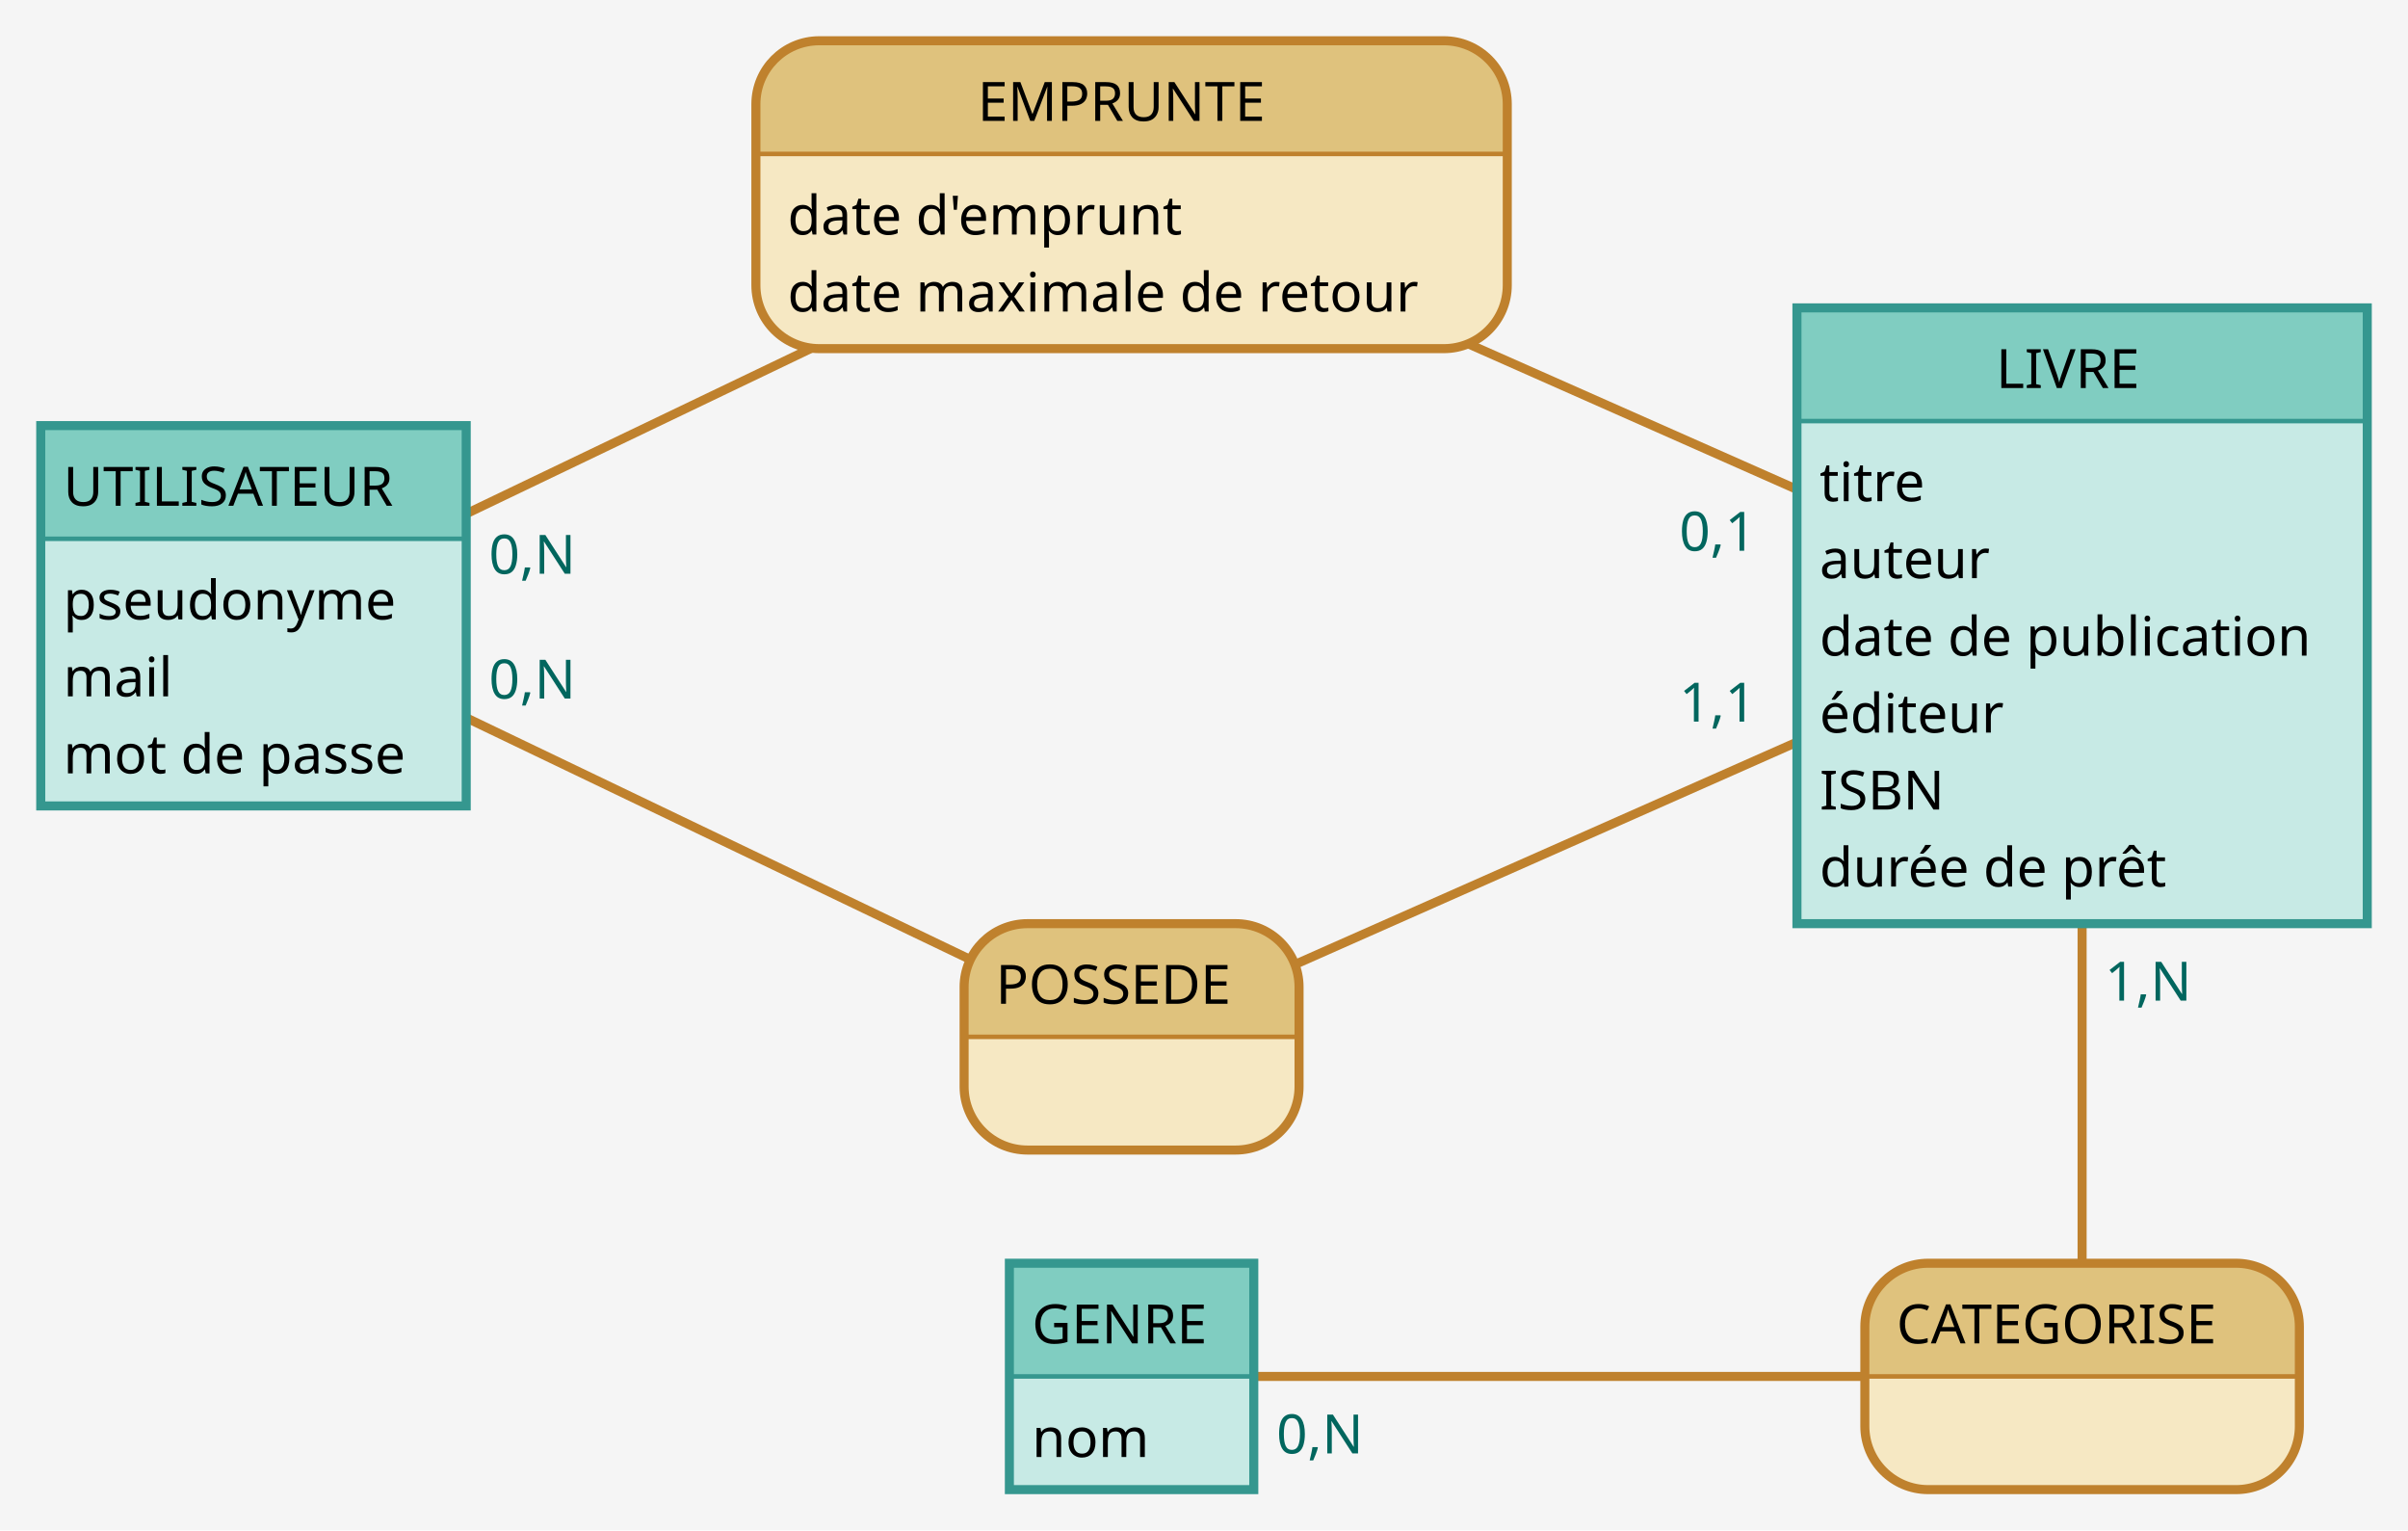
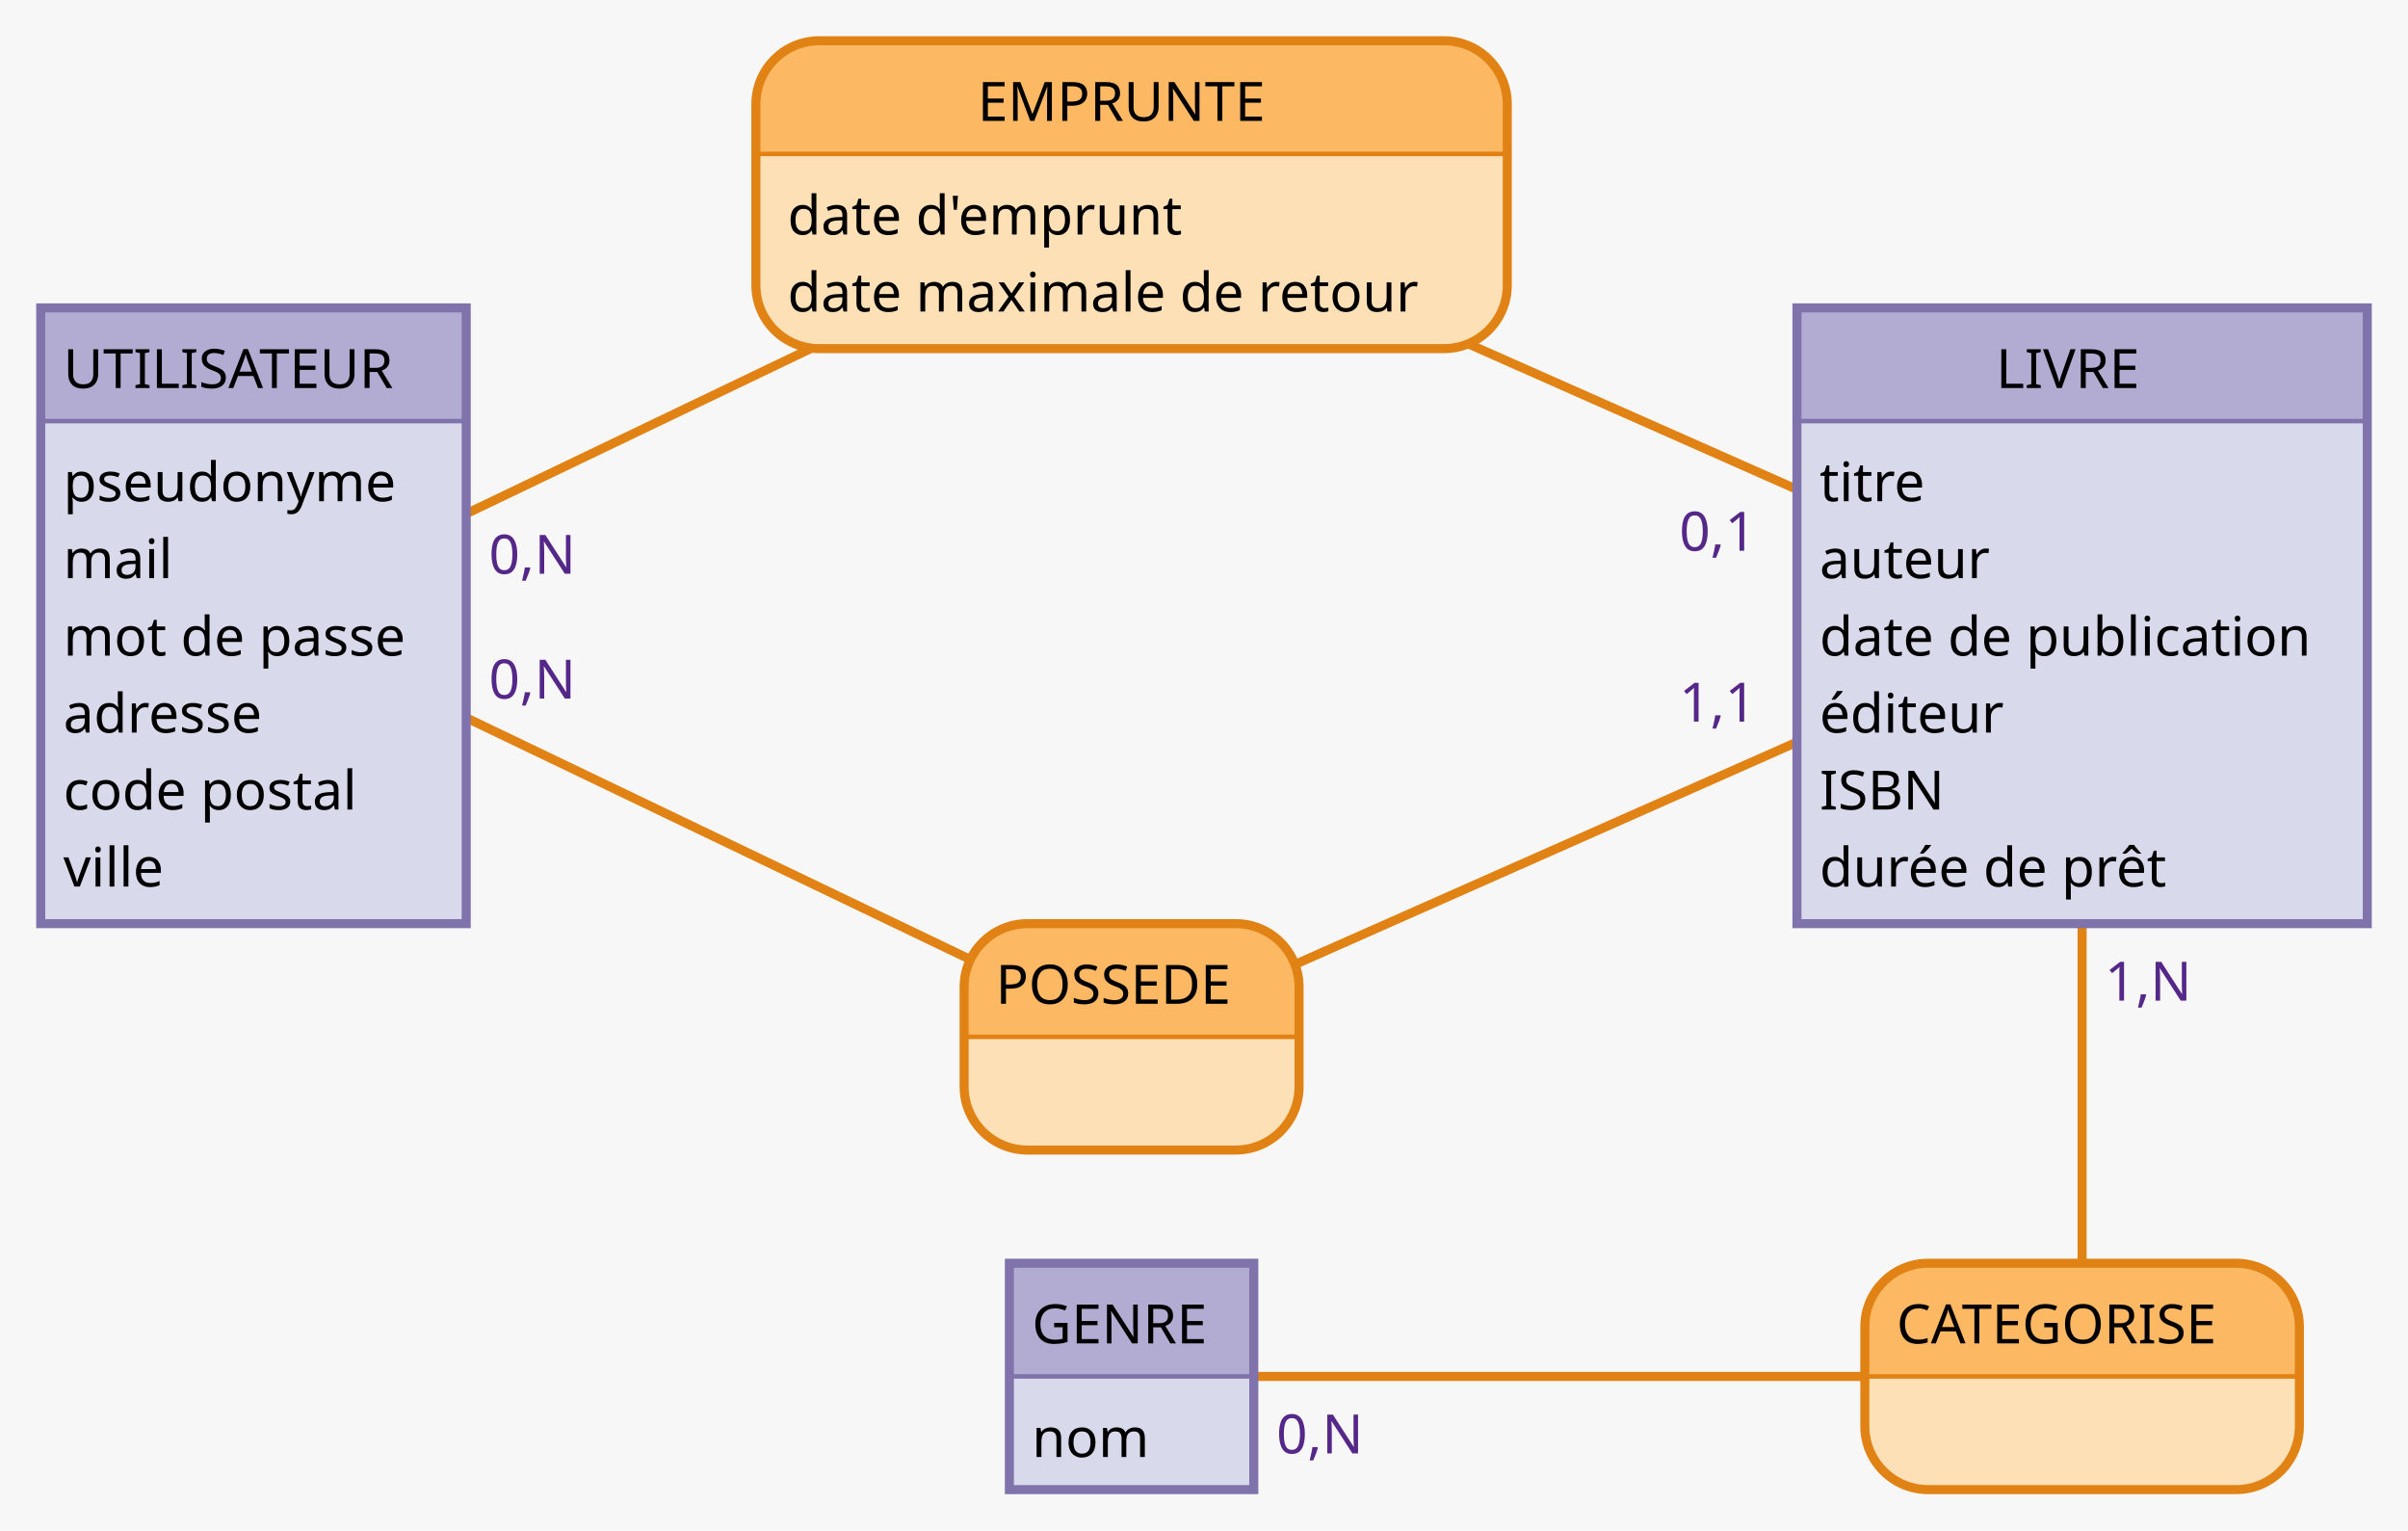
- <svg xmlns="http://www.w3.org/2000/svg" width="532" height="338" view_box="0 0 532 338">\n\n<rect id="frame" x="0" y="0" width="532" height="338" fill="#f5f5f5" stroke="none" stroke-width="0" />
-   <line x1="56" y1="136" x2="250" y2="43" stroke="#bf812d" stroke-width="2" />
-   <text x="108" y="126.718" fill="#01665e" font-family="Verdana" font-size="12">0,N</text>
-   <line x1="460" y1="136" x2="250" y2="43" stroke="#bf812d" stroke-width="2" />
-   <text x="371" y="121.631" fill="#01665e" font-family="Verdana" font-size="12">0,1</text>
+ <svg xmlns="http://www.w3.org/2000/svg" width="532" height="338" view_box="0 0 532 338">\n\n<rect id="frame" x="0" y="0" width="532" height="338" fill="#f7f7f7" stroke="none" stroke-width="0" />
+   <line x1="56" y1="136" x2="250" y2="43" stroke="#e08214" stroke-width="2" />
+   <text x="108" y="126.718" fill="#542788" font-family="Verdana" font-size="12">0,N</text>
+   <line x1="460" y1="136" x2="250" y2="43" stroke="#e08214" stroke-width="2" />
+   <text x="371" y="121.631" fill="#542788" font-family="Verdana" font-size="12">0,1</text>
  <g id="association-EMPRUNTE">
-     <path d="M 319 9 a 14 14 90 0 1 14 14 V 34 h -166 V 23 a 14 14 90 0 1 14 -14" fill="#dfc27d" stroke="#dfc27d" stroke-width="0" />
-     <path d="M 333 34.0 v 29 a 14 14 90 0 1 -14 14 H 181 a 14 14 90 0 1 -14 -14 V 34.0 H 166" fill="#f6e8c3" stroke="#f6e8c3" stroke-width="0" />
-     <rect x="167" y="9" width="166" height="68" fill="none" rx="14" stroke="#bf812d" stroke-width="2" />
-     <line x1="167" y1="34" x2="333" y2="34" stroke="#bf812d" stroke-width="1" />
+     <path d="M 319 9 a 14 14 90 0 1 14 14 V 34 h -166 V 23 a 14 14 90 0 1 14 -14" fill="#fdb863" stroke="#fdb863" stroke-width="0" />
+     <path d="M 333 34.0 v 29 a 14 14 90 0 1 -14 14 H 181 a 14 14 90 0 1 -14 -14 V 34.0 H 166" fill="#fee0b6" stroke="#fee0b6" stroke-width="0" />
+     <rect x="167" y="9" width="166" height="68" fill="none" rx="14" stroke="#e08214" stroke-width="2" />
+     <line x1="167" y1="34" x2="333" y2="34" stroke="#e08214" stroke-width="1" />
    <text x="216" y="26.7" fill="#000000" font-family="Verdana" font-size="12">EMPRUNTE</text>
    <text x="174" y="51.8" fill="#000000" font-family="Verdana" font-size="12">date d'emprunt</text>
    <text x="174" y="68.8" fill="#000000" font-family="Verdana" font-size="12">date maximale de retour</text>
  </g>
-   <line x1="56" y1="136" x2="250" y2="229" stroke="#bf812d" stroke-width="2" />
-   <text x="108" y="154.282" fill="#01665e" font-family="Verdana" font-size="12">0,N</text>
-   <line x1="460" y1="136" x2="250" y2="229" stroke="#bf812d" stroke-width="2" />
-   <text x="371" y="159.369" fill="#01665e" font-family="Verdana" font-size="12">1,1</text>
+   <line x1="56" y1="136" x2="250" y2="229" stroke="#e08214" stroke-width="2" />
+   <text x="108" y="154.282" fill="#542788" font-family="Verdana" font-size="12">0,N</text>
+   <line x1="460" y1="136" x2="250" y2="229" stroke="#e08214" stroke-width="2" />
+   <text x="371" y="159.369" fill="#542788" font-family="Verdana" font-size="12">1,1</text>
  <g id="association-POSSEDE">
-     <path d="M 273 204 a 14 14 90 0 1 14 14 V 229 h -74 V 218 a 14 14 90 0 1 14 -14" fill="#dfc27d" stroke="#dfc27d" stroke-width="0" />
-     <path d="M 287 229.0 v 11 a 14 14 90 0 1 -14 14 H 227 a 14 14 90 0 1 -14 -14 V 229.0 H 74" fill="#f6e8c3" stroke="#f6e8c3" stroke-width="0" />
-     <rect x="213" y="204" width="74" height="50" fill="none" rx="14" stroke="#bf812d" stroke-width="2" />
-     <line x1="213" y1="229" x2="287" y2="229" stroke="#bf812d" stroke-width="1" />
+     <path d="M 273 204 a 14 14 90 0 1 14 14 V 229 h -74 V 218 a 14 14 90 0 1 14 -14" fill="#fdb863" stroke="#fdb863" stroke-width="0" />
+     <path d="M 287 229.0 v 11 a 14 14 90 0 1 -14 14 H 227 a 14 14 90 0 1 -14 -14 V 229.0 H 74" fill="#fee0b6" stroke="#fee0b6" stroke-width="0" />
+     <rect x="213" y="204" width="74" height="50" fill="none" rx="14" stroke="#e08214" stroke-width="2" />
+     <line x1="213" y1="229" x2="287" y2="229" stroke="#e08214" stroke-width="1" />
    <text x="220" y="221.7" fill="#000000" font-family="Verdana" font-size="12">POSSEDE</text>
  </g>
-   <line x1="460" y1="136" x2="460" y2="304" stroke="#bf812d" stroke-width="2" />
-   <text x="465.0" y="221" fill="#01665e" font-family="Verdana" font-size="12">1,N</text>
-   <line x1="250" y1="304" x2="460" y2="304" stroke="#bf812d" stroke-width="2" />
-   <text x="282" y="321.0" fill="#01665e" font-family="Verdana" font-size="12">0,N</text>
+   <line x1="460" y1="136" x2="460" y2="304" stroke="#e08214" stroke-width="2" />
+   <text x="465.0" y="221" fill="#542788" font-family="Verdana" font-size="12">1,N</text>
+   <line x1="250" y1="304" x2="460" y2="304" stroke="#e08214" stroke-width="2" />
+   <text x="282" y="321.0" fill="#542788" font-family="Verdana" font-size="12">0,N</text>
  <g id="association-CATEGORISE">
-     <path d="M 494 279 a 14 14 90 0 1 14 14 V 304 h -96 V 293 a 14 14 90 0 1 14 -14" fill="#dfc27d" stroke="#dfc27d" stroke-width="0" />
-     <path d="M 508 304.0 v 11 a 14 14 90 0 1 -14 14 H 426 a 14 14 90 0 1 -14 -14 V 304.0 H 96" fill="#f6e8c3" stroke="#f6e8c3" stroke-width="0" />
-     <rect x="412" y="279" width="96" height="50" fill="none" rx="14" stroke="#bf812d" stroke-width="2" />
-     <line x1="412" y1="304" x2="508" y2="304" stroke="#bf812d" stroke-width="1" />
+     <path d="M 494 279 a 14 14 90 0 1 14 14 V 304 h -96 V 293 a 14 14 90 0 1 14 -14" fill="#fdb863" stroke="#fdb863" stroke-width="0" />
+     <path d="M 508 304.0 v 11 a 14 14 90 0 1 -14 14 H 426 a 14 14 90 0 1 -14 -14 V 304.0 H 96" fill="#fee0b6" stroke="#fee0b6" stroke-width="0" />
+     <rect x="412" y="279" width="96" height="50" fill="none" rx="14" stroke="#e08214" stroke-width="2" />
+     <line x1="412" y1="304" x2="508" y2="304" stroke="#e08214" stroke-width="1" />
    <text x="419" y="296.7" fill="#000000" font-family="Verdana" font-size="12">CATEGORISE</text>
  </g>
  <g id="entity-GENRE">
    <g id="frame-GENRE">
-       <rect x="223" y="279" width="54" height="25" fill="#80cdc1" stroke="#80cdc1" stroke-width="0" />
-       <rect x="223" y="304.0" width="54" height="25" fill="#c7eae5" stroke="#c7eae5" stroke-width="0" />
-       <rect x="223" y="279" width="54" height="50" fill="none" stroke="#35978f" stroke-width="2" />
-       <line x1="223" y1="304" x2="277" y2="304" stroke="#35978f" stroke-width="1" />
+       <rect x="223" y="279" width="54" height="25" fill="#b2abd2" stroke="#b2abd2" stroke-width="0" />
+       <rect x="223" y="304.0" width="54" height="25" fill="#d8daeb" stroke="#d8daeb" stroke-width="0" />
+       <rect x="223" y="279" width="54" height="50" fill="none" stroke="#8073ac" stroke-width="2" />
+       <line x1="223" y1="304" x2="277" y2="304" stroke="#8073ac" stroke-width="1" />
    </g>
    <text x="228" y="296.7" fill="#000000" font-family="Verdana" font-size="12">GENRE</text>
    <text x="228" y="321.8" fill="#000000" font-family="Verdana" font-size="12">nom</text>
  </g>
  <g id="entity-UTILISATEUR">
    <g id="frame-UTILISATEUR">
-       <rect x="9" y="94" width="94" height="25" fill="#80cdc1" stroke="#80cdc1" stroke-width="0" />
-       <rect x="9" y="119.0" width="94" height="59" fill="#c7eae5" stroke="#c7eae5" stroke-width="0" />
-       <rect x="9" y="94" width="94" height="84" fill="none" stroke="#35978f" stroke-width="2" />
-       <line x1="9" y1="119" x2="103" y2="119" stroke="#35978f" stroke-width="1" />
+       <rect x="9" y="68" width="94" height="25" fill="#b2abd2" stroke="#b2abd2" stroke-width="0" />
+       <rect x="9" y="93.0" width="94" height="111" fill="#d8daeb" stroke="#d8daeb" stroke-width="0" />
+       <rect x="9" y="68" width="94" height="136" fill="none" stroke="#8073ac" stroke-width="2" />
+       <line x1="9" y1="93" x2="103" y2="93" stroke="#8073ac" stroke-width="1" />
    </g>
-     <text x="14" y="111.7" fill="#000000" font-family="Verdana" font-size="12">UTILISATEUR</text>
-     <text x="14" y="136.8" fill="#000000" font-family="Verdana" font-size="12">pseudonyme</text>
-     <text x="14" y="153.8" fill="#000000" font-family="Verdana" font-size="12">mail</text>
-     <text x="14" y="170.8" fill="#000000" font-family="Verdana" font-size="12">mot de passe</text>
+     <text x="14" y="85.7" fill="#000000" font-family="Verdana" font-size="12">UTILISATEUR</text>
+     <text x="14" y="110.7" fill="#000000" font-family="Verdana" font-size="12">pseudonyme</text>
+     <text x="14" y="127.7" fill="#000000" font-family="Verdana" font-size="12">mail</text>
+     <text x="14" y="144.8" fill="#000000" font-family="Verdana" font-size="12">mot de passe</text>
+     <text x="14" y="161.8" fill="#000000" font-family="Verdana" font-size="12">adresse</text>
+     <text x="14" y="178.8" fill="#000000" font-family="Verdana" font-size="12">code postal</text>
+     <text x="14" y="195.8" fill="#000000" font-family="Verdana" font-size="12">ville</text>
  </g>
  <g id="entity-LIVRE">
    <g id="frame-LIVRE">
-       <rect x="397" y="68" width="126" height="25" fill="#80cdc1" stroke="#80cdc1" stroke-width="0" />
-       <rect x="397" y="93.0" width="126" height="111" fill="#c7eae5" stroke="#c7eae5" stroke-width="0" />
-       <rect x="397" y="68" width="126" height="136" fill="none" stroke="#35978f" stroke-width="2" />
-       <line x1="397" y1="93" x2="523" y2="93" stroke="#35978f" stroke-width="1" />
+       <rect x="397" y="68" width="126" height="25" fill="#b2abd2" stroke="#b2abd2" stroke-width="0" />
+       <rect x="397" y="93.0" width="126" height="111" fill="#d8daeb" stroke="#d8daeb" stroke-width="0" />
+       <rect x="397" y="68" width="126" height="136" fill="none" stroke="#8073ac" stroke-width="2" />
+       <line x1="397" y1="93" x2="523" y2="93" stroke="#8073ac" stroke-width="1" />
    </g>
    <text x="441" y="85.7" fill="#000000" font-family="Verdana" font-size="12">LIVRE</text>
    <text x="402" y="110.7" fill="#000000" font-family="Verdana" font-size="12">titre</text>
    <text x="402" y="127.7" fill="#000000" font-family="Verdana" font-size="12">auteur</text>
    <text x="402" y="144.8" fill="#000000" font-family="Verdana" font-size="12">date de publication</text>
    <text x="402" y="161.8" fill="#000000" font-family="Verdana" font-size="12">éditeur</text>
    <text x="402" y="178.8" fill="#000000" font-family="Verdana" font-size="12">ISBN</text>
    <text x="402" y="195.8" fill="#000000" font-family="Verdana" font-size="12">durée de prêt</text>
  </g>
</svg>
